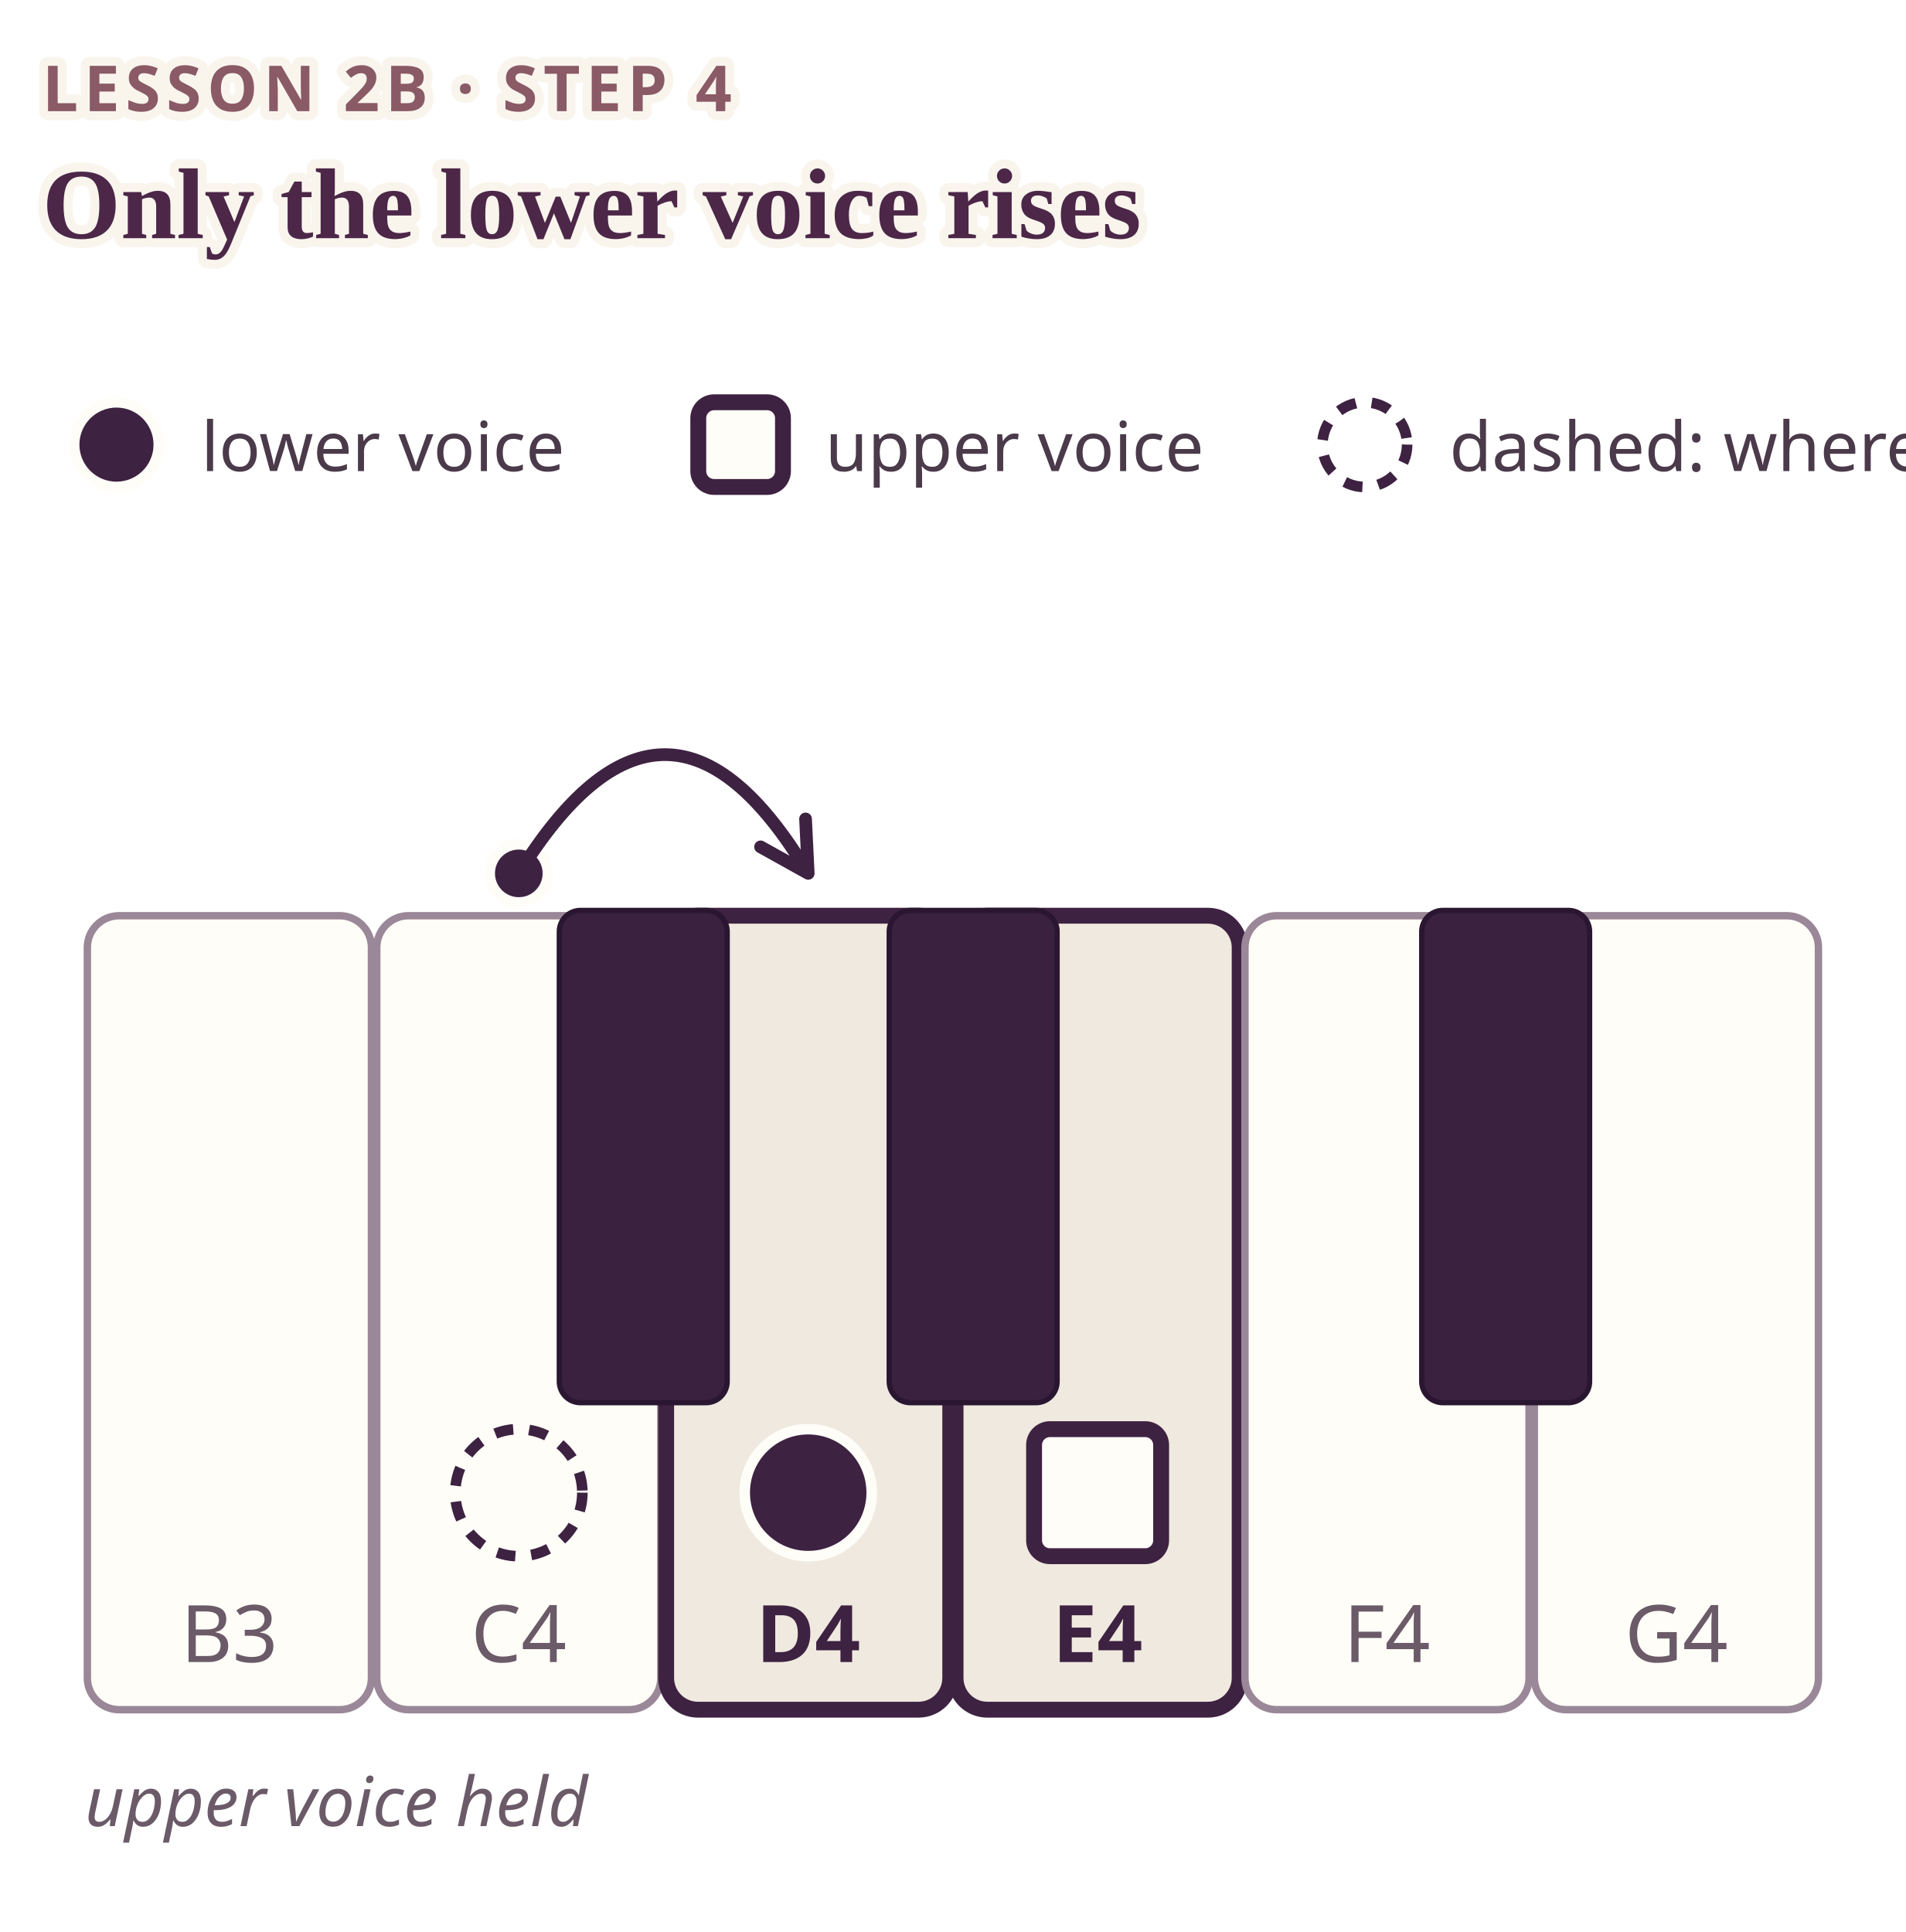
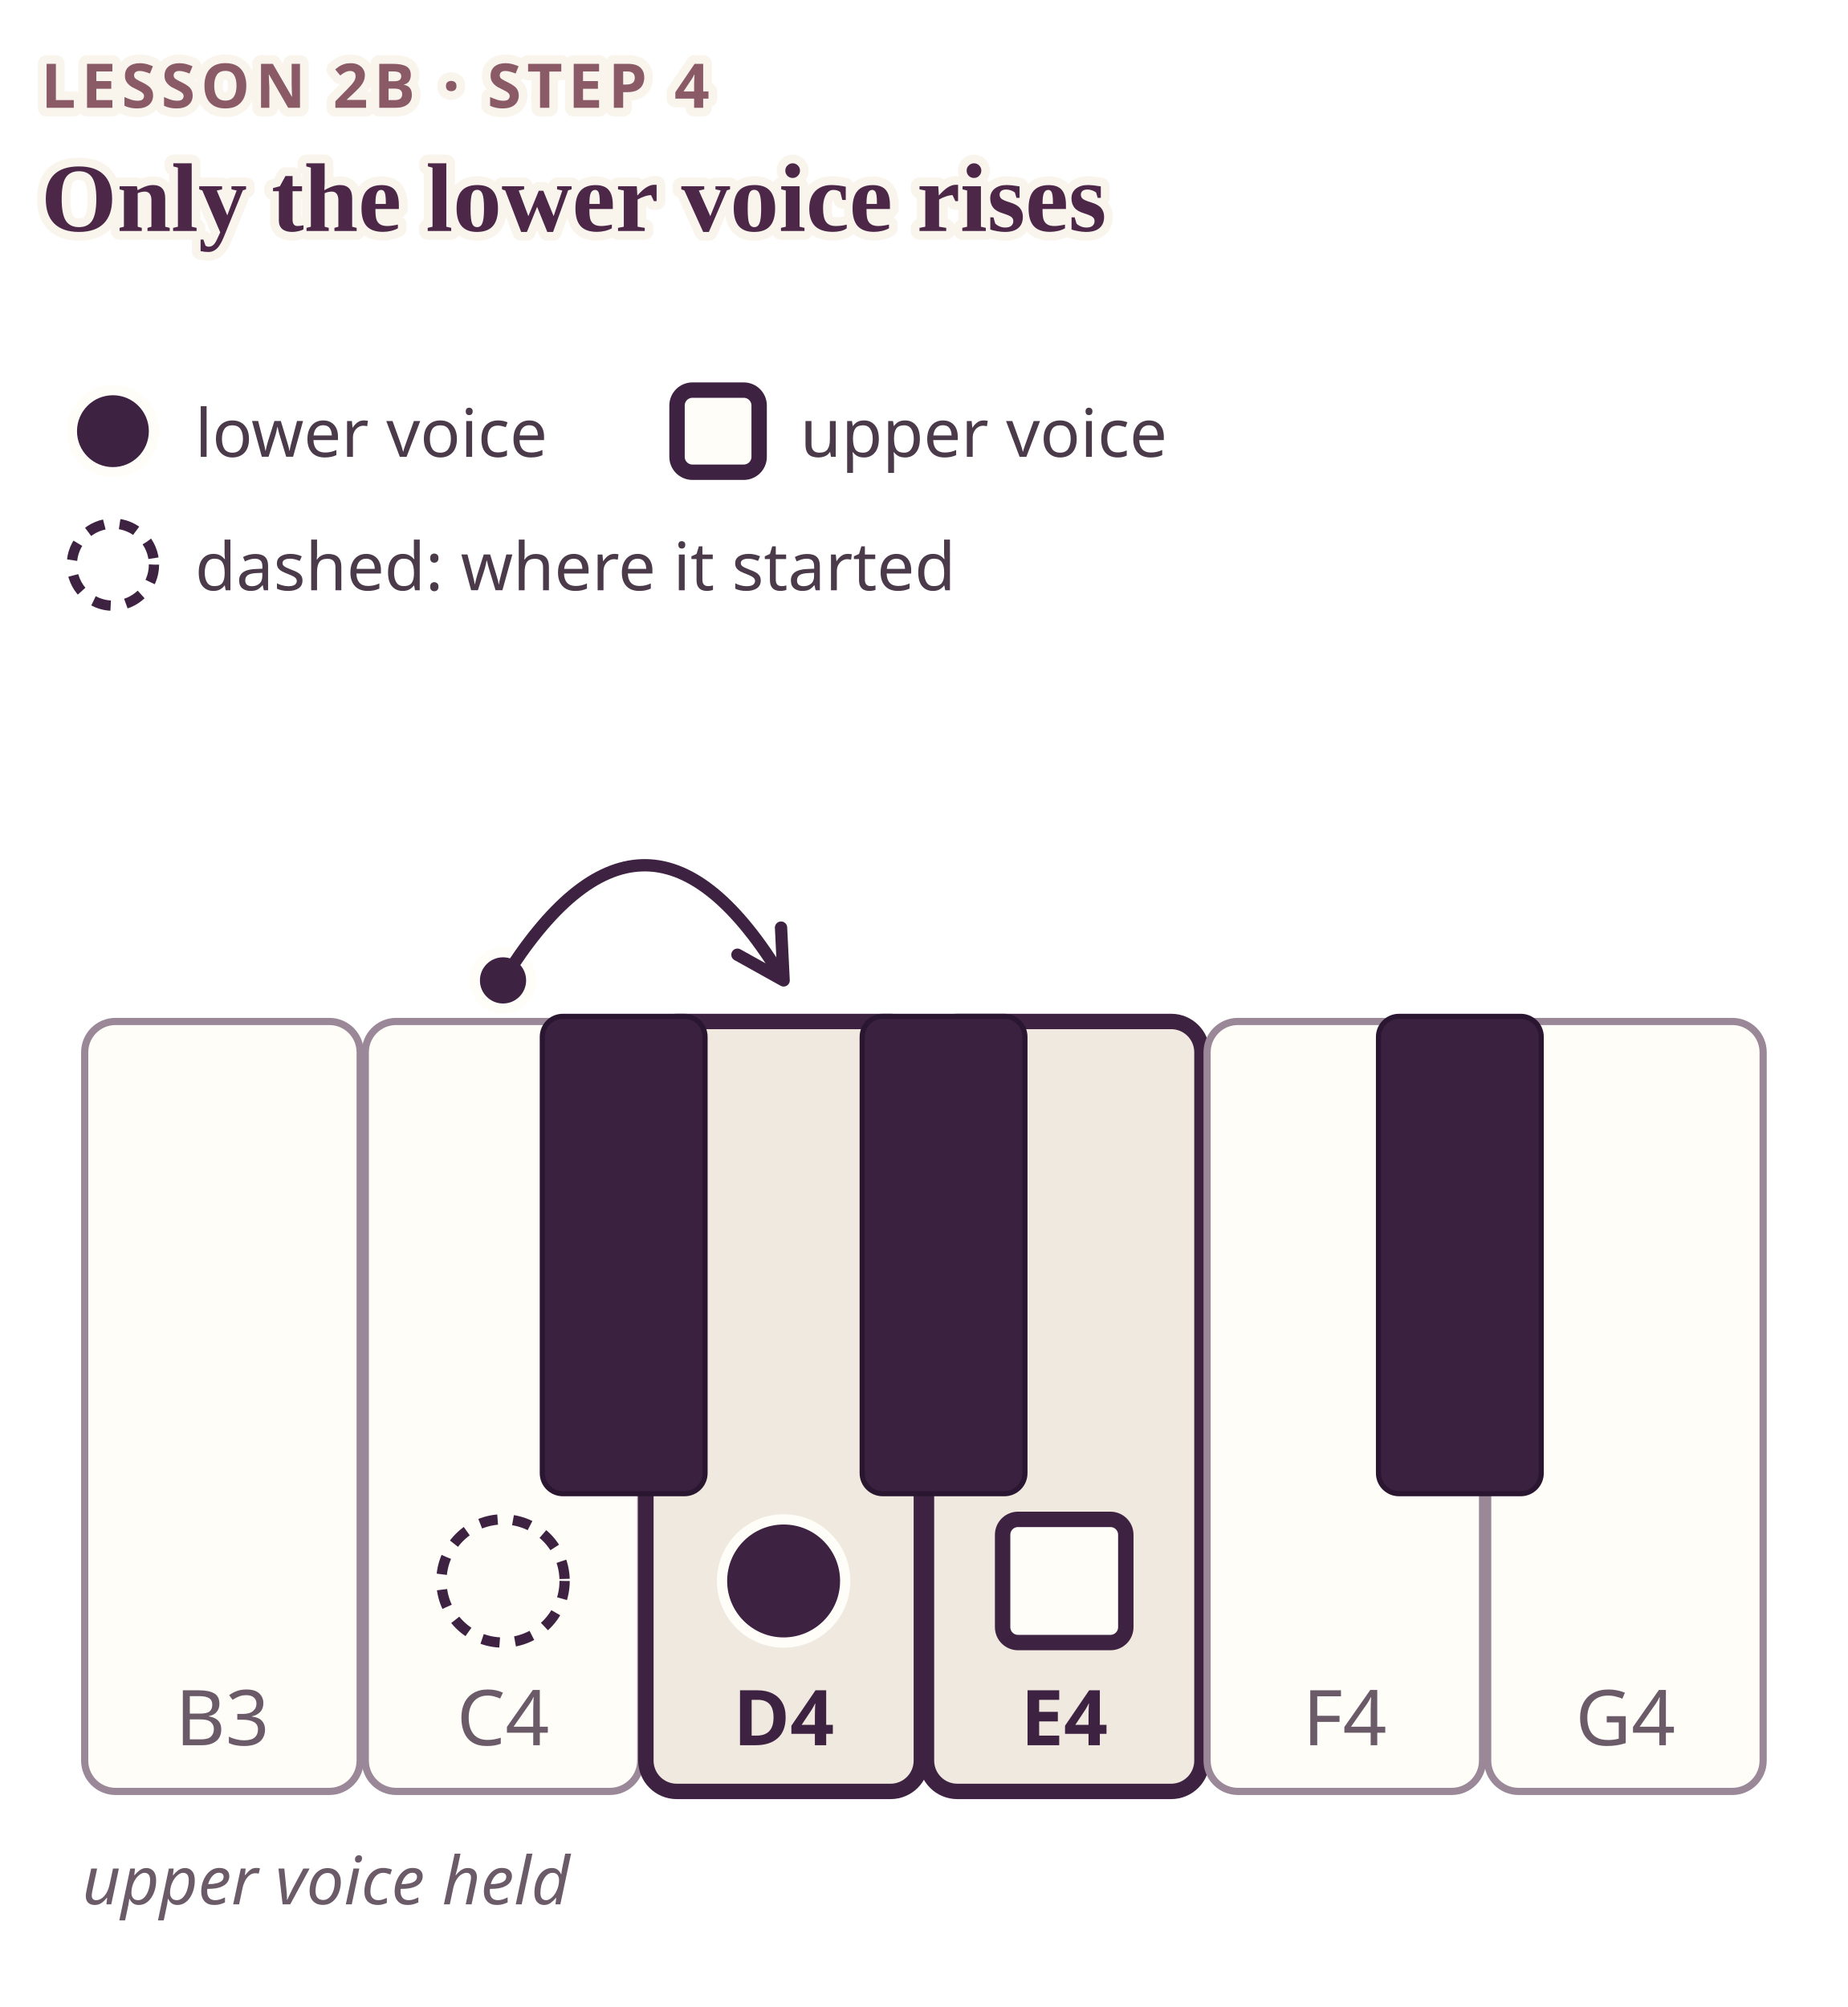
- <svg xmlns="http://www.w3.org/2000/svg" viewBox="0 0 360 365" width="360" height="365" role="img" aria-labelledby="m07-2b-05-narrow-t m07-2b-05-narrow-d">
+ <svg xmlns="http://www.w3.org/2000/svg" viewBox="0 0 360 391" width="360" height="391" role="img" aria-labelledby="m07-2b-05-narrow-t m07-2b-05-narrow-d">
  <defs>
    <linearGradient id="m07-2b-05-narrow-w" x1="0" y1="0" x2="0" y2="1">
      <stop offset="0" stop-color="#fffdf8" />
      <stop offset=".78" stop-color="#f7efe2" />
      <stop offset="1" stop-color="#eadfcd" />
    </linearGradient>
    <linearGradient id="m07-2b-05-narrow-b" x1="0" y1="0" x2="0" y2="1">
      <stop offset="0" stop-color="#4a2a4d" />
      <stop offset=".85" stop-color="#2a1630" />
      <stop offset="1" stop-color="#3a2140" />
    </linearGradient>
    <radialGradient id="m07-2b-05-narrow-home" cx=".5" cy=".82" r=".75">
      <stop offset="0" stop-color="#ffd98a" />
      <stop offset=".55" stop-color="#f6b94f" />
      <stop offset="1" stop-color="#f3a53a" stop-opacity=".92" />
    </radialGradient>
    <radialGradient id="m07-2b-05-narrow-lower" cx=".5" cy=".82" r=".75">
      <stop offset="0" stop-color="#ffe0a6" />
      <stop offset="1" stop-color="#f3b25a" />
    </radialGradient>
    <radialGradient id="m07-2b-05-narrow-upper" cx=".5" cy=".82" r=".75">
      <stop offset="0" stop-color="#bfe7e2" />
      <stop offset="1" stop-color="#8fcdc6" />
    </radialGradient>
    <linearGradient id="m07-2b-05-narrow-shared" x1="0" y1="0" x2="1" y2="0">
      <stop offset="0" stop-color="#f6c46a" />
      <stop offset=".5" stop-color="#efe6c4" />
      <stop offset="1" stop-color="#8fcdc6" />
    </linearGradient>
    <filter id="m07-2b-05-narrow-glow" x="-40%" y="-20%" width="180%" height="150%">
      <feGaussianBlur stdDeviation="9" />
    </filter>
  </defs>
  <g transform="translate(8 8)">
    <g transform="translate(0 0)">
      <text x="0" y="13" font-family="ui-sans-serif, system-ui, 'Segoe UI', sans-serif" font-size="12" font-weight="700" text-anchor="start" fill="#8a5a66" letter-spacing="1.1" stroke="#f9f5ed" stroke-width="3.4" stroke-linejoin="round" paint-order="stroke fill">LESSON 2B · STEP 4</text>
      <text x="0" y="37" font-family="Georgia, 'Times New Roman', serif" font-size="19" font-weight="600" text-anchor="start" fill="#4C2748" stroke="#f9f5ed" stroke-width="3.4" stroke-linejoin="round" paint-order="stroke fill">Only the lower voice rises</text>
    </g>
    <g transform="translate(0 63)">
      <circle cx="14" cy="13" r="8" fill="#3e2241" stroke="#fffdf8" stroke-width="2" />
      <text x="30" y="18" font-family="ui-sans-serif, system-ui, 'Segoe UI', sans-serif" font-size="13" font-weight="400" text-anchor="start" fill="#4a3a4a">lower voice</text>
      <rect x="123.9" y="5" width="16" height="16" rx="3" fill="#fffdf8" stroke="#3e2241" stroke-width="3" />
      <text x="147.9" y="18" font-family="ui-sans-serif, system-ui, 'Segoe UI', sans-serif" font-size="13" font-weight="400" text-anchor="start" fill="#4a3a4a">upper voice</text>
-       <circle cx="249.8" cy="13" r="8" fill="none" stroke="#3e2241" stroke-width="2" stroke-dasharray="3.5 3" />
-       <text x="265.8" y="18" font-family="ui-sans-serif, system-ui, 'Segoe UI', sans-serif" font-size="13" font-weight="400" text-anchor="start" fill="#4a3a4a">dashed: where it started</text>
+       <circle cx="14" cy="39" r="8" fill="none" stroke="#3e2241" stroke-width="2" stroke-dasharray="3.5 3" />
+       <text x="30" y="44" font-family="ui-sans-serif, system-ui, 'Segoe UI', sans-serif" font-size="13" font-weight="400" text-anchor="start" fill="#4a3a4a">dashed: where it started</text>
    </g>
-     <g transform="translate(0 101)">
+     <g transform="translate(0 127)">
      <rect x="8.5" y="64" width="53.667" height="150" rx="6" fill="#fffdf8" stroke="#9a8798" stroke-width="1.4" />
      <rect x="63.167" y="64" width="53.667" height="150" rx="6" fill="#fffdf8" stroke="#9a8798" stroke-width="1.4" />
      <rect x="117.833" y="64" width="53.667" height="150" rx="6" fill="#efe9df" stroke="#3e2241" stroke-width="3" />
      <rect x="172.5" y="64" width="53.667" height="150" rx="6" fill="#efe9df" stroke="#3e2241" stroke-width="3" />
      <rect x="227.167" y="64" width="53.667" height="150" rx="6" fill="#fffdf8" stroke="#9a8798" stroke-width="1.4" />
      <rect x="281.833" y="64" width="53.667" height="150" rx="6" fill="#fffdf8" stroke="#9a8798" stroke-width="1.4" />
      <rect x="97.653" y="63" width="31.707" height="93" rx="4" fill="#3a2140" stroke="#2a1630" stroke-width="1" />
      <rect x="159.973" y="63" width="31.707" height="93" rx="4" fill="#3a2140" stroke="#2a1630" stroke-width="1" />
      <rect x="260.56" y="63" width="31.707" height="93" rx="4" fill="#3a2140" stroke="#2a1630" stroke-width="1" />
      <text x="35.333" y="205" font-family="ui-sans-serif, system-ui, 'Segoe UI', sans-serif" font-size="15" font-weight="500" text-anchor="middle" fill="#6b5a68">B3</text>
      <text x="90" y="205" font-family="ui-sans-serif, system-ui, 'Segoe UI', sans-serif" font-size="15" font-weight="500" text-anchor="middle" fill="#6b5a68">C4</text>
      <text x="144.667" y="205" font-family="ui-sans-serif, system-ui, 'Segoe UI', sans-serif" font-size="15" font-weight="700" text-anchor="middle" fill="#3e2241">D4</text>
      <text x="199.333" y="205" font-family="ui-sans-serif, system-ui, 'Segoe UI', sans-serif" font-size="15" font-weight="700" text-anchor="middle" fill="#3e2241">E4</text>
      <text x="254" y="205" font-family="ui-sans-serif, system-ui, 'Segoe UI', sans-serif" font-size="15" font-weight="500" text-anchor="middle" fill="#6b5a68">F4</text>
      <text x="308.667" y="205" font-family="ui-sans-serif, system-ui, 'Segoe UI', sans-serif" font-size="15" font-weight="500" text-anchor="middle" fill="#6b5a68">G4</text>
      <circle cx="90" cy="173" r="12" fill="none" stroke="#3e2241" stroke-width="2" stroke-dasharray="3.5 3" />
      <circle cx="144.667" cy="173" r="12" fill="#3e2241" stroke="#fffdf8" stroke-width="2" />
      <rect x="187.333" y="161" width="24" height="24" rx="3" fill="#fffdf8" stroke="#3e2241" stroke-width="3" />
      <circle cx="90" cy="56" r="5.5" fill="#3e2241" stroke="#fffdf8" stroke-width="2" />
      <path d="M90 56 Q117.333 12 143.611 54.301" fill="none" stroke="#3e2241" stroke-width="2.4" stroke-linecap="round" />
      <path d="M144.667 56 l-8.996 -5.007 M144.667 56 l-0.502 -10.283" stroke="#3e2241" stroke-width="2.4" stroke-linecap="round" />
      <text x="8" y="236" font-family="ui-sans-serif, system-ui, 'Segoe UI', sans-serif" font-size="13" font-weight="400" text-anchor="start" fill="#6b5a68" font-style="italic">upper voice held</text>
    </g>
  </g>
</svg>
